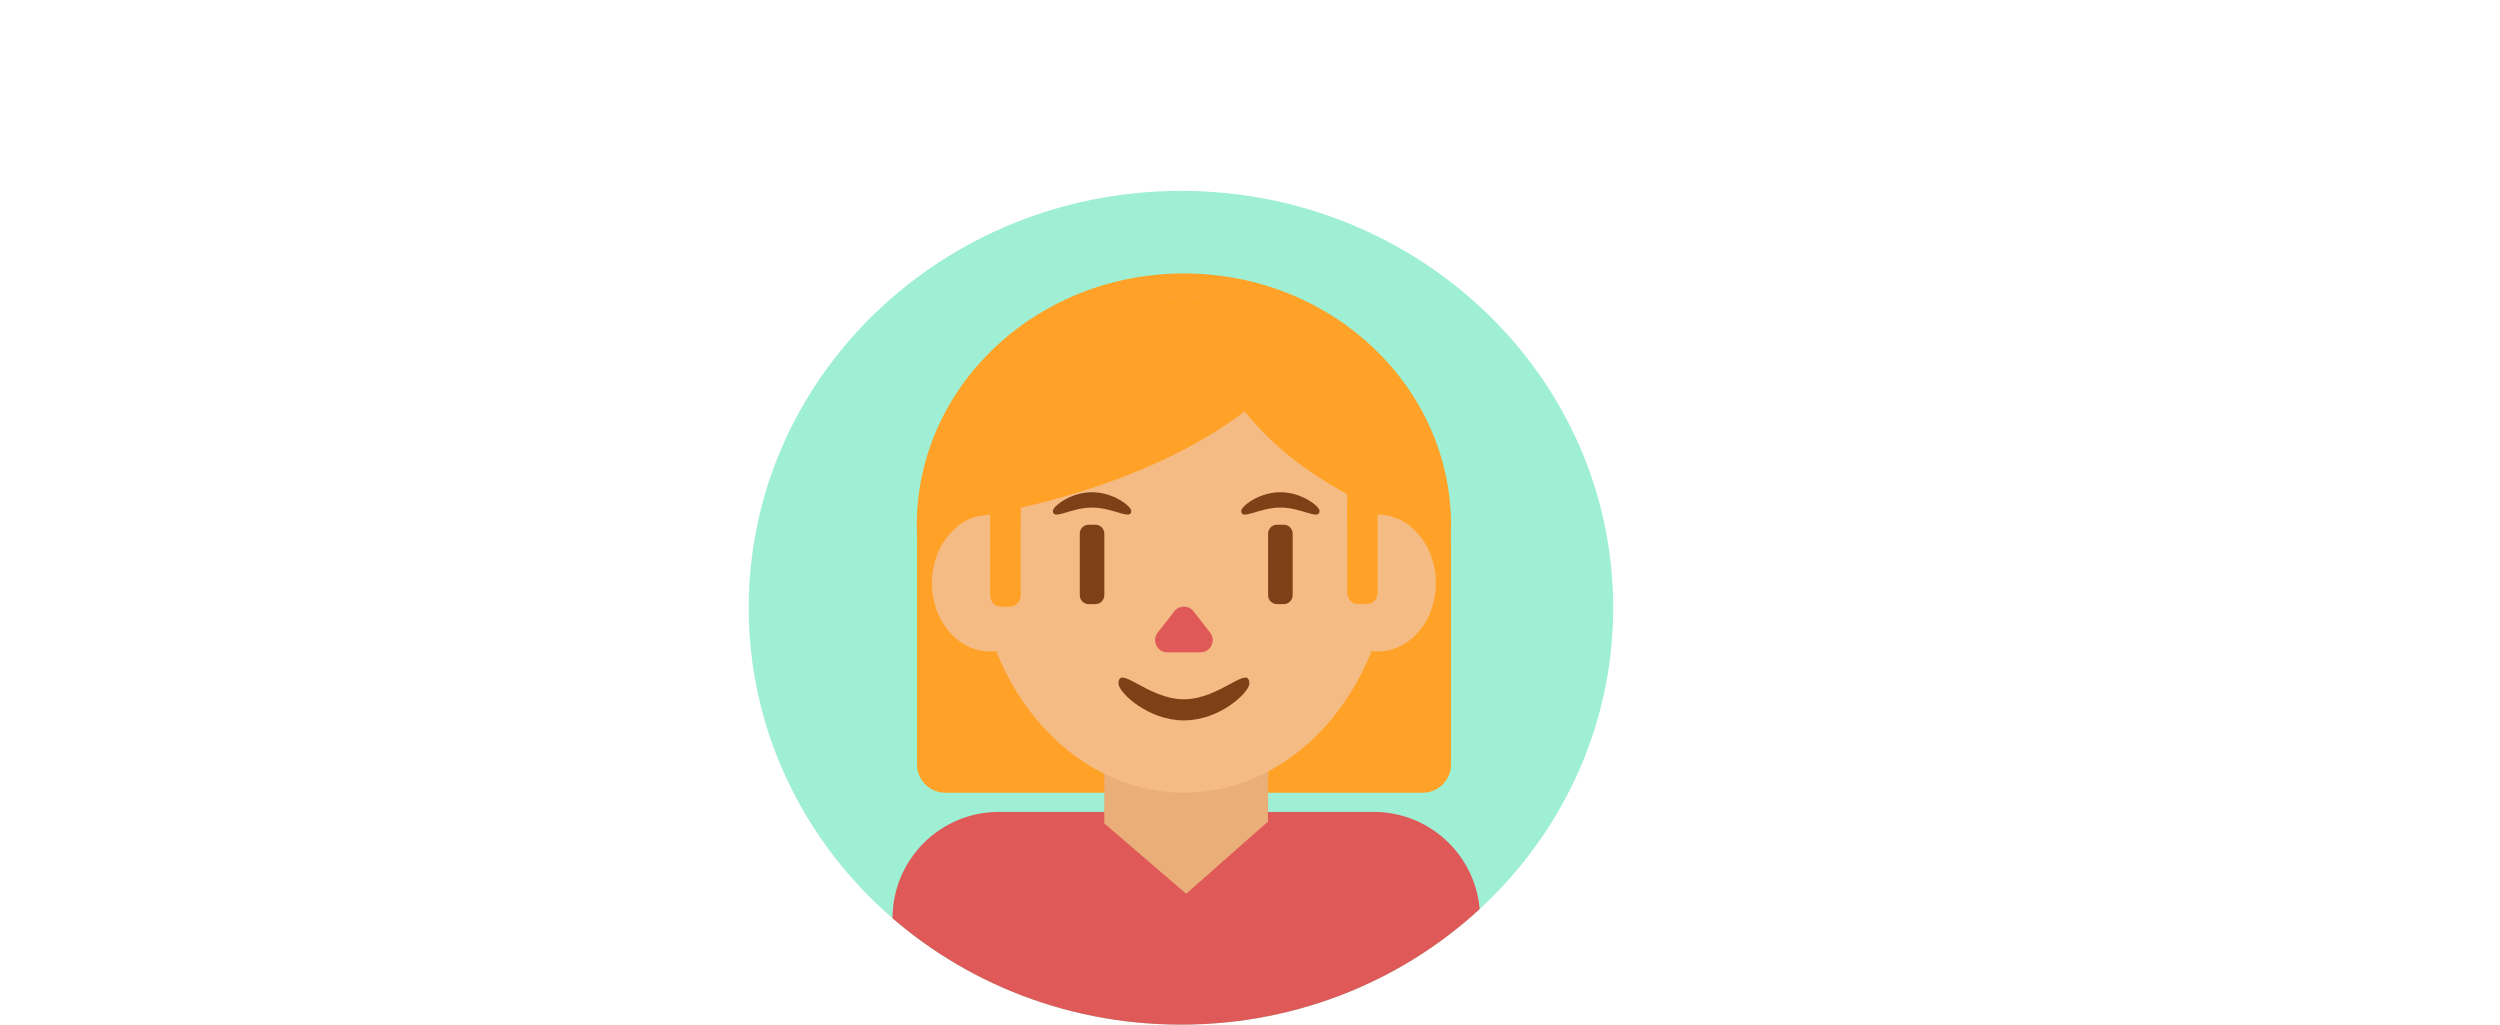
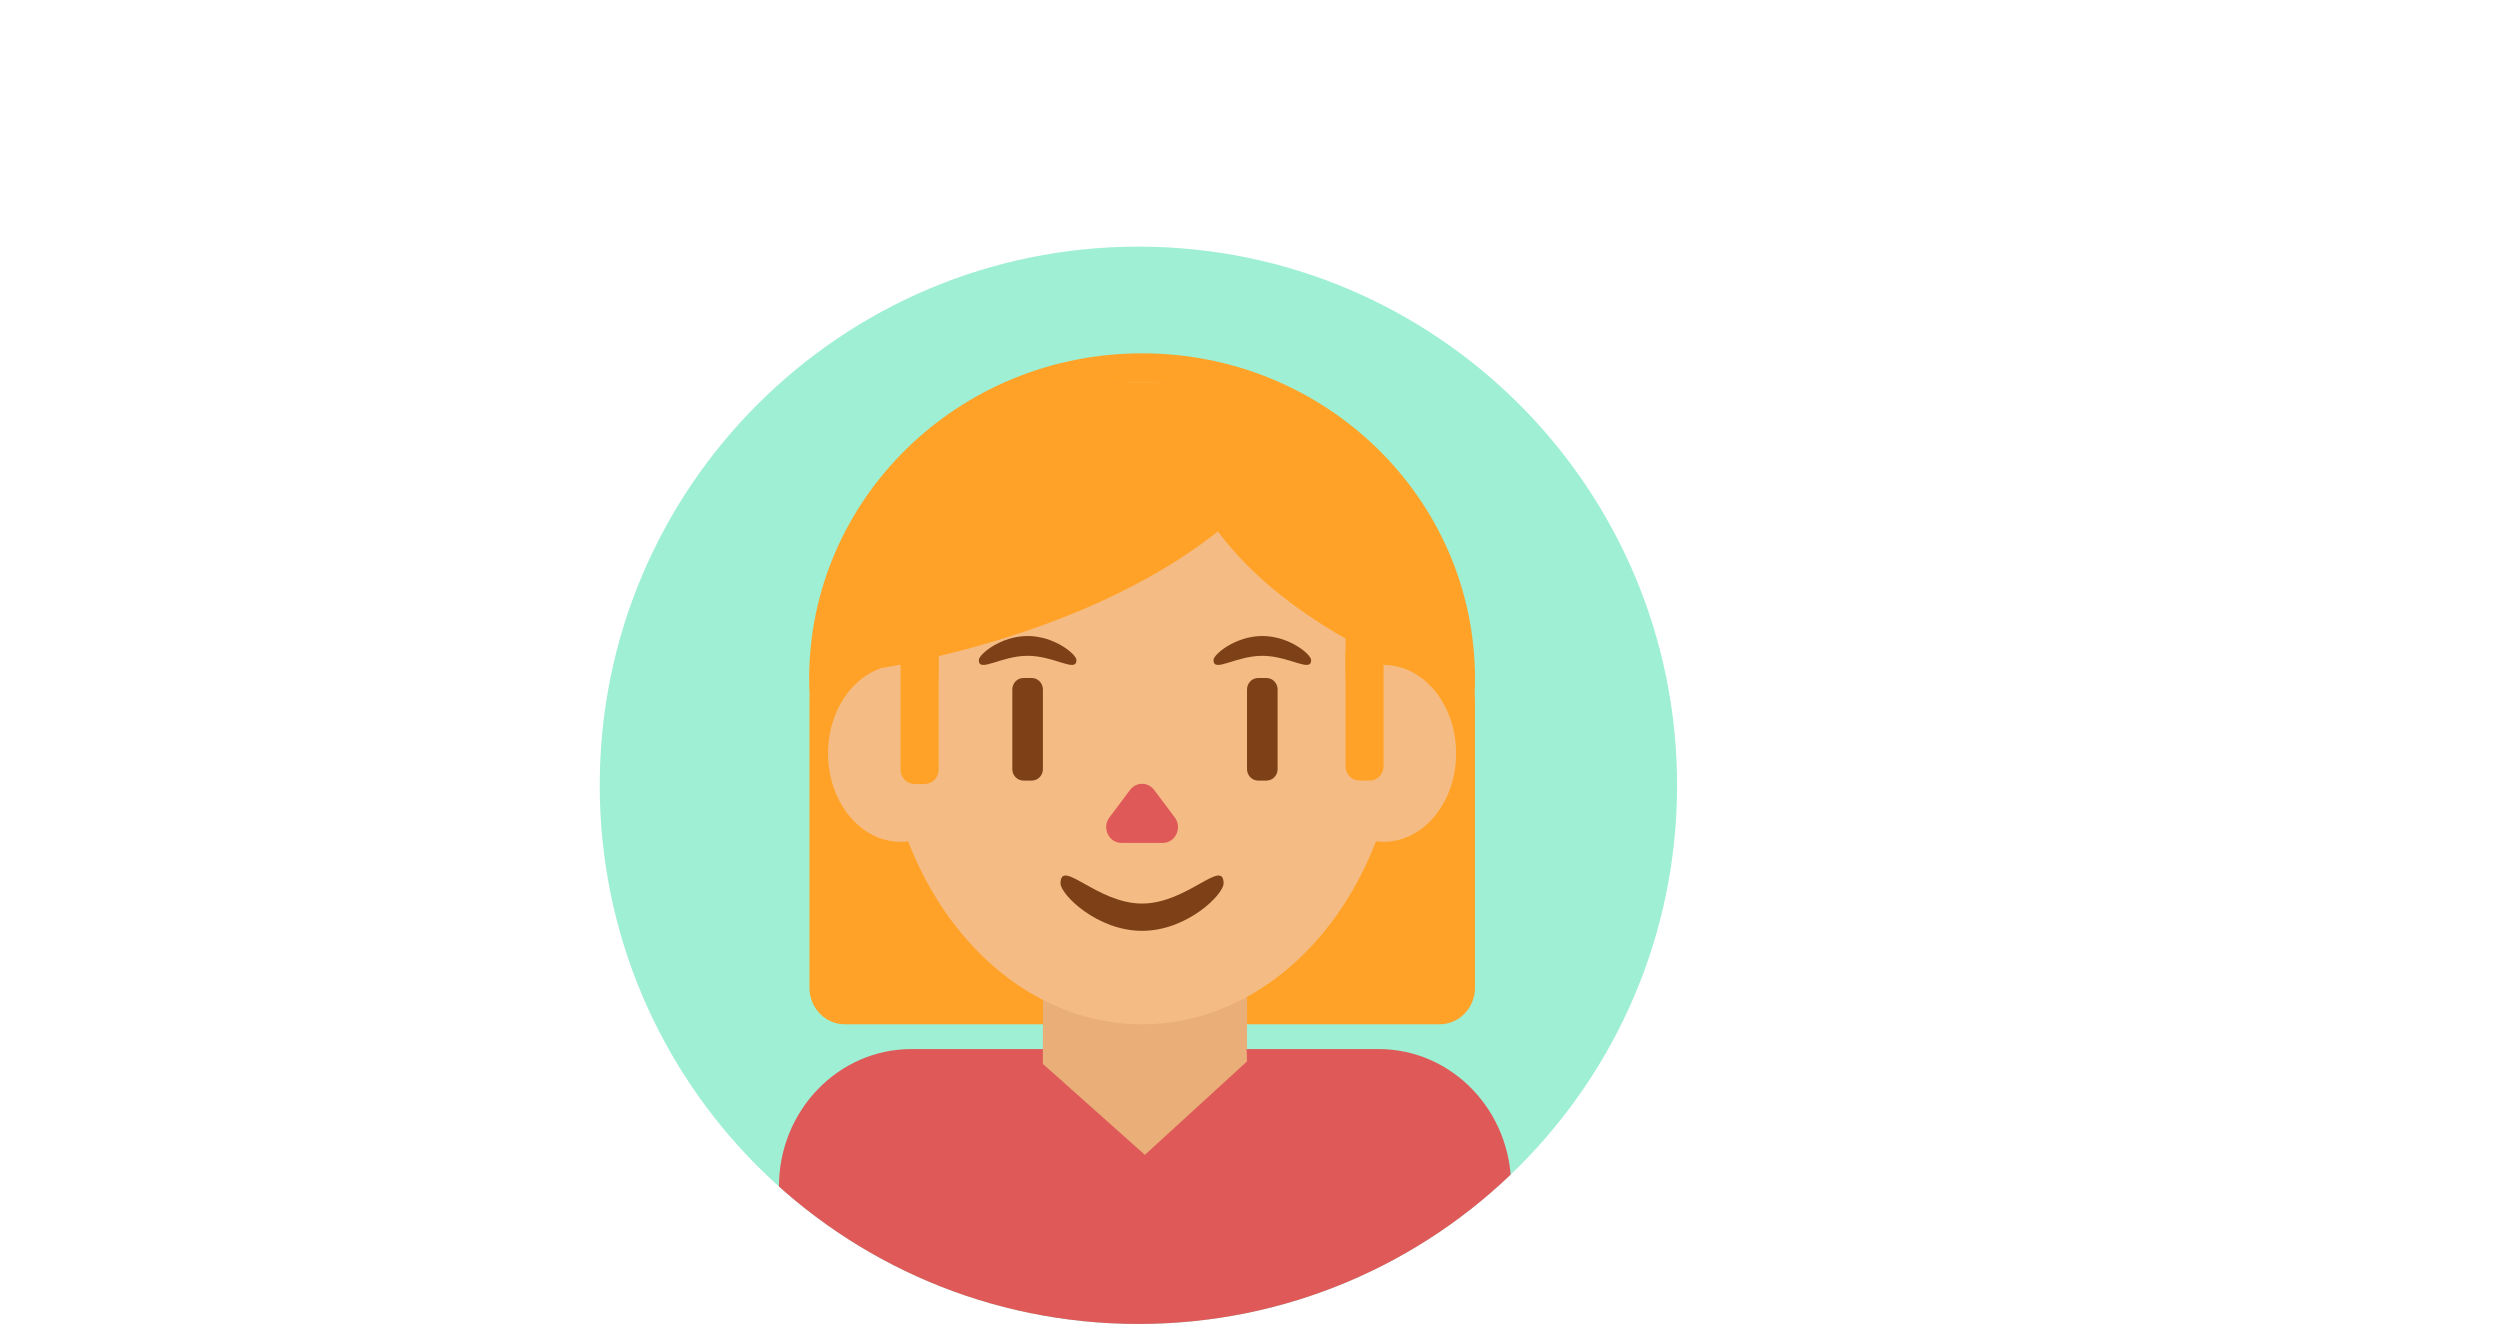
- <svg xmlns="http://www.w3.org/2000/svg" viewBox="0 0 1295.96 531.16">
+ <svg xmlns="http://www.w3.org/2000/svg" id="_Слой_1" data-name="Слой 1" viewBox="0 0 1160.27 614.46">
  <defs>
    <style>
-       .cls-1 {
-         fill: #df5958;
-       }
+ 			.cls-1 {
+ 			fill: #df5958;
+ 			}

-       .cls-2 {
-         clip-path: url(#clippath-1);
-       }
+ 			.cls-2 {
+ 			clip-path: url(#clippath-1);
+ 			}

-       .cls-3 {
-         fill: #eaae78;
-       }
+ 			.cls-3 {
+ 			fill: #eaae78;
+ 			}

-       .cls-4 {
-         fill: #9eefd4;
-       }
+ 			.cls-4 {
+ 			fill: #9eefd4;
+ 			}

-       .cls-5 {
-         fill: #7e4017;
-       }
+ 			.cls-5 {
+ 			fill: #7e4017;
+ 			}

-       .cls-6 {
-         clip-path: url(#clippath);
-       }
+ 			.cls-6 {
+ 			clip-path: url(#clippath);
+ 			}

-       .cls-7 {
-         fill: #ffa227;
-       }
+ 			.cls-7 {
+ 			fill: #ffa227;
+ 			}

-       .cls-8 {
-         fill: none;
-       }
+ 			.cls-8 {
+ 			fill: none;
+ 			}

-       .cls-9 {
-         fill: #f4bc84;
-       }
-     </style>
+ 			.cls-9 {
+ 			fill: #f4bc84;
+ 			}
+ 		</style>
    <clipPath id="clippath">
-       <ellipse class="cls-8" cx="612.19" cy="315.05" rx="224.06" ry="216.11" />
+       <circle class="cls-8" cx="528.34" cy="364.46" r="250" />
    </clipPath>
    <clipPath id="clippath-1">
-       <ellipse class="cls-8" cx="613.72" cy="260.48" rx="107.73" ry="107.12" />
+       <ellipse class="cls-8" cx="530.05" cy="301.33" rx="120.2" ry="123.92" />
    </clipPath>
  </defs>
-   <g id="_6" data-name="6">
+   <g id="_6" data-name=" 6">
    <g class="cls-6">
-       <ellipse class="cls-4" cx="612.19" cy="315.05" rx="224.06" ry="216.11" />
-       <ellipse class="cls-7" cx="613.72" cy="272.37" rx="138.48" ry="130.62" />
-       <rect class="cls-7" x="475.37" y="266.77" width="276.82" height="144.16" rx="14.67" ry="14.67" />
-       <rect class="cls-3" x="572.48" y="315.05" width="84.89" height="146.8" rx="42.45" ry="42.45" />
-       <rect class="cls-1" x="462.68" y="420.88" width="304.56" height="110.27" rx="55.13" ry="55.13" />
+       <g>
+         <circle class="cls-4" cx="528.34" cy="364.46" r="250" />
+         <ellipse class="cls-7" cx="530.05" cy="315.08" rx="154.51" ry="151.1" />
+         <path class="cls-7" d="m392.05,308.6h276.13c9.04,0,16.37,7.6,16.37,16.97v132.83c0,9.37-7.33,16.97-16.37,16.97h-276.13c-9.04,0-16.37-7.6-16.37-16.97v-132.83c0-9.37,7.33-16.97,16.37-16.97Z" />
+         <path class="cls-3" d="m531.39,364.46h0c26.16,0,47.36,21.99,47.36,49.11v71.61c0,27.12-21.2,49.11-47.36,49.11h0c-26.16,0-47.36-21.99-47.36-49.11v-71.61c0-27.12,21.2-49.11,47.36-49.11Z" />
+         <path class="cls-1" d="m423.03,486.88h216.79c33.97,0,61.51,28.55,61.51,63.78h0c0,35.23-27.54,63.79-61.51,63.79h-216.79c-33.97,0-61.51-28.55-61.51-63.78h0c0-35.23,27.54-63.79,61.51-63.79Z" />
+       </g>
    </g>
-     <polygon class="cls-3" points="614.89 463.32 657.34 425.85 657.18 418.54 572.45 418.54 572.45 426.83 614.89 463.32" />
+     <polygon class="cls-3" points="531.35 535.98 578.72 492.63 578.54 484.17 484 484.17 484 493.76 531.35 535.98" />
  </g>
-   <g id="_6-3" data-name="6">
-     <ellipse class="cls-9" cx="613.72" cy="282.15" rx="107.73" ry="128.78" />
+   <g id="_6-3" data-name=" 6-3">
+     <ellipse class="cls-9" cx="530.05" cy="326.4" rx="120.2" ry="148.98" />
  </g>
-   <g id="_6-4" data-name="6">
-     <rect class="cls-7" x="698.35" y="255.16" width="23.02" height="58" />
-     <rect class="cls-7" x="505.99" y="257.05" width="23.02" height="58" />
+   <g id="_6-4" data-name=" 6-4">
+     <rect class="cls-7" x="624.48" y="295.17" width="25.69" height="67.1" />
+     <rect class="cls-7" x="409.85" y="297.36" width="25.69" height="67.1" />
  </g>
-   <g id="_6-5" data-name="6">
-     <ellipse class="cls-9" cx="513.27" cy="302.25" rx="30.17" ry="35.47" />
-     <ellipse class="cls-9" cx="714.17" cy="302.25" rx="30.17" ry="35.47" />
+   <g id="_6-5" data-name=" 6-5">
+     <ellipse class="cls-9" cx="417.97" cy="349.65" rx="33.66" ry="41.03" />
+     <ellipse class="cls-9" cx="642.13" cy="349.65" rx="33.66" ry="41.03" />
  </g>
-   <g id="_6-6" data-name="6">
+   <g id="_6-6" data-name=" 6-6">
    <g class="cls-2">
      <g>
-         <ellipse class="cls-7" cx="414.37" cy="137.85" rx="275.7" ry="137.85" />
-         <ellipse class="cls-7" cx="902.85" cy="164.2" rx="275.7" ry="137.19" />
+         <ellipse class="cls-7" cx="307.62" cy="159.47" rx="307.62" ry="159.47" />
+         <ellipse class="cls-7" cx="852.65" cy="189.95" rx="307.62" ry="158.7" />
      </g>
    </g>
-     <rect class="cls-7" x="698.35" y="256.2" width="15.83" height="56.95" rx="5.75" ry="5.75" />
-     <rect class="cls-7" x="513.27" y="257.58" width="15.83" height="56.95" rx="5.75" ry="5.75" />
+     <path class="cls-7" d="m630.89,296.38h4.83c3.54,0,6.42,2.98,6.42,6.65v52.58c0,3.67-2.87,6.65-6.42,6.65h-4.83c-3.54,0-6.42-2.98-6.42-6.65v-52.58c0-3.67,2.87-6.65,6.42-6.65Z" />
+     <path class="cls-7" d="m424.38,297.97h4.83c3.54,0,6.42,2.98,6.42,6.65v52.58c0,3.67-2.87,6.65-6.42,6.65h-4.83c-3.54,0-6.42-2.98-6.42-6.65v-52.58c0-3.67,2.87-6.65,6.42-6.65Z" />
  </g>
-   <g id="_6-7" data-name="6">
-     <path class="cls-1" d="m608.72,316.9l-8.59,11.04c-3.24,4.16-.27,10.23,5,10.23h17.18c5.28,0,8.24-6.07,5-10.23l-8.59-11.04c-2.54-3.26-7.47-3.26-10.01,0Z" />
-     <rect class="cls-5" x="657.37" y="272.01" width="12.73" height="41.15" rx="4.61" ry="4.61" />
-     <rect class="cls-5" x="559.74" y="272.01" width="12.73" height="41.15" rx="4.61" ry="4.61" />
-     <path class="cls-5" d="m586.42,264.8c0-2.24-9.09-9.64-20.31-9.64s-20.31,7.4-20.31,9.64c0,5.26,9.09-1.69,20.31-1.69s20.31,6.95,20.31,1.69Z" />
-     <path class="cls-5" d="m684.04,264.8c0-2.24-9.09-9.64-20.31-9.64s-20.31,7.4-20.31,9.64c0,5.26,9.09-1.69,20.31-1.69s20.31,6.95,20.31,1.69Z" />
-     <path class="cls-5" d="m647.63,354.42c0,4.43-15.18,19.03-33.91,19.03s-33.91-14.61-33.91-19.03c0-10.39,15.18,8.08,33.91,8.08s33.91-18.47,33.91-8.08Z" />
+   <g id="_6-7" data-name=" 6-7">
+     <path class="cls-1" d="m524.47,366.6l-9.58,12.77c-3.62,4.81-.3,11.83,5.58,11.83h19.17c5.89,0,9.19-7.02,5.58-11.83l-9.58-12.77c-2.83-3.77-8.33-3.77-11.17,0h.01Z" />
+     <path class="cls-5" d="m583.89,314.67h3.92c2.84,0,5.14,2.39,5.14,5.33v36.94c0,2.95-2.3,5.33-5.14,5.33h-3.92c-2.84,0-5.14-2.39-5.14-5.33v-36.94c0-2.95,2.3-5.33,5.14-5.33Z" />
+     <path class="cls-5" d="m474.96,314.67h3.92c2.84,0,5.14,2.39,5.14,5.33v36.94c0,2.95-2.3,5.33-5.14,5.33h-3.92c-2.84,0-5.14-2.39-5.14-5.33v-36.94c0-2.95,2.3-5.33,5.14-5.33Z" />
+     <path class="cls-5" d="m499.59,306.33c0-2.59-10.14-11.15-22.66-11.15s-22.66,8.56-22.66,11.15c0,6.08,10.14-1.96,22.66-1.96s22.66,8.04,22.66,1.96Z" />
+     <path class="cls-5" d="m608.51,306.33c0-2.59-10.14-11.15-22.66-11.15s-22.66,8.56-22.66,11.15c0,6.08,10.14-1.96,22.66-1.96s22.66,8.04,22.66,1.96Z" />
+     <path class="cls-5" d="m567.88,410c0,5.12-16.94,22.01-37.84,22.01s-37.84-16.9-37.84-22.01c0-12.02,16.94,9.35,37.84,9.35s37.84-21.37,37.84-9.35Z" />
  </g>
</svg>
